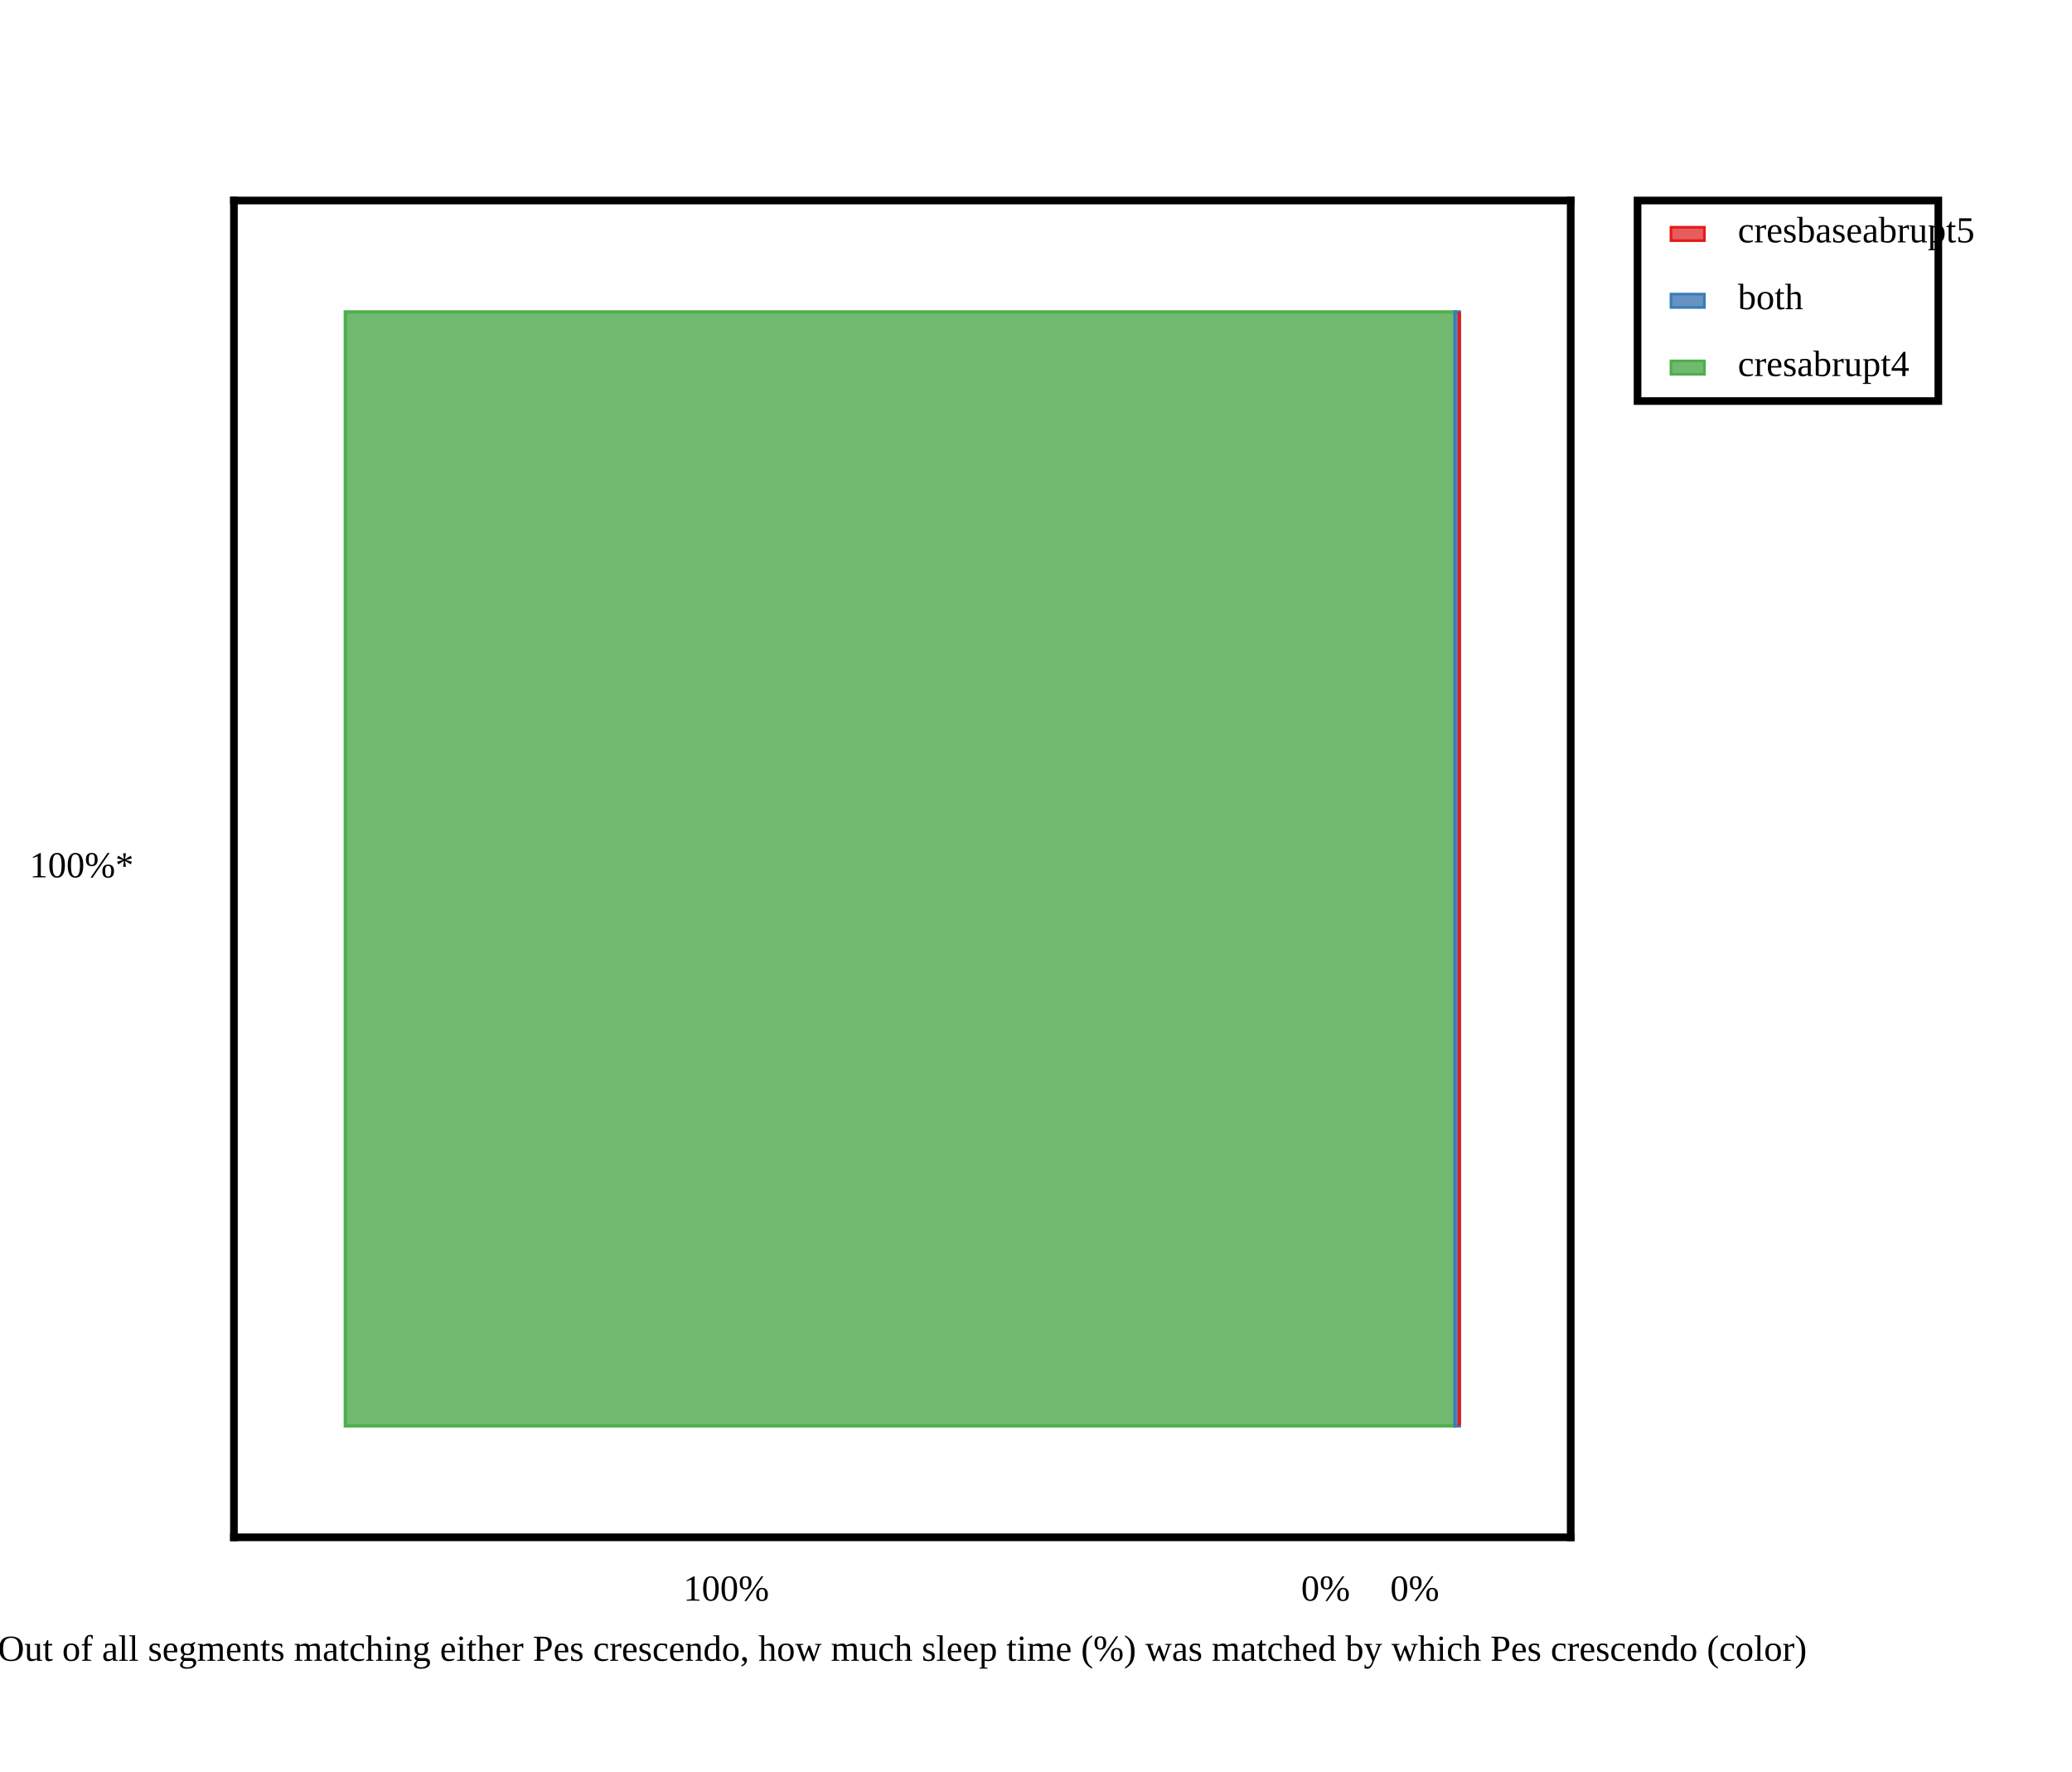
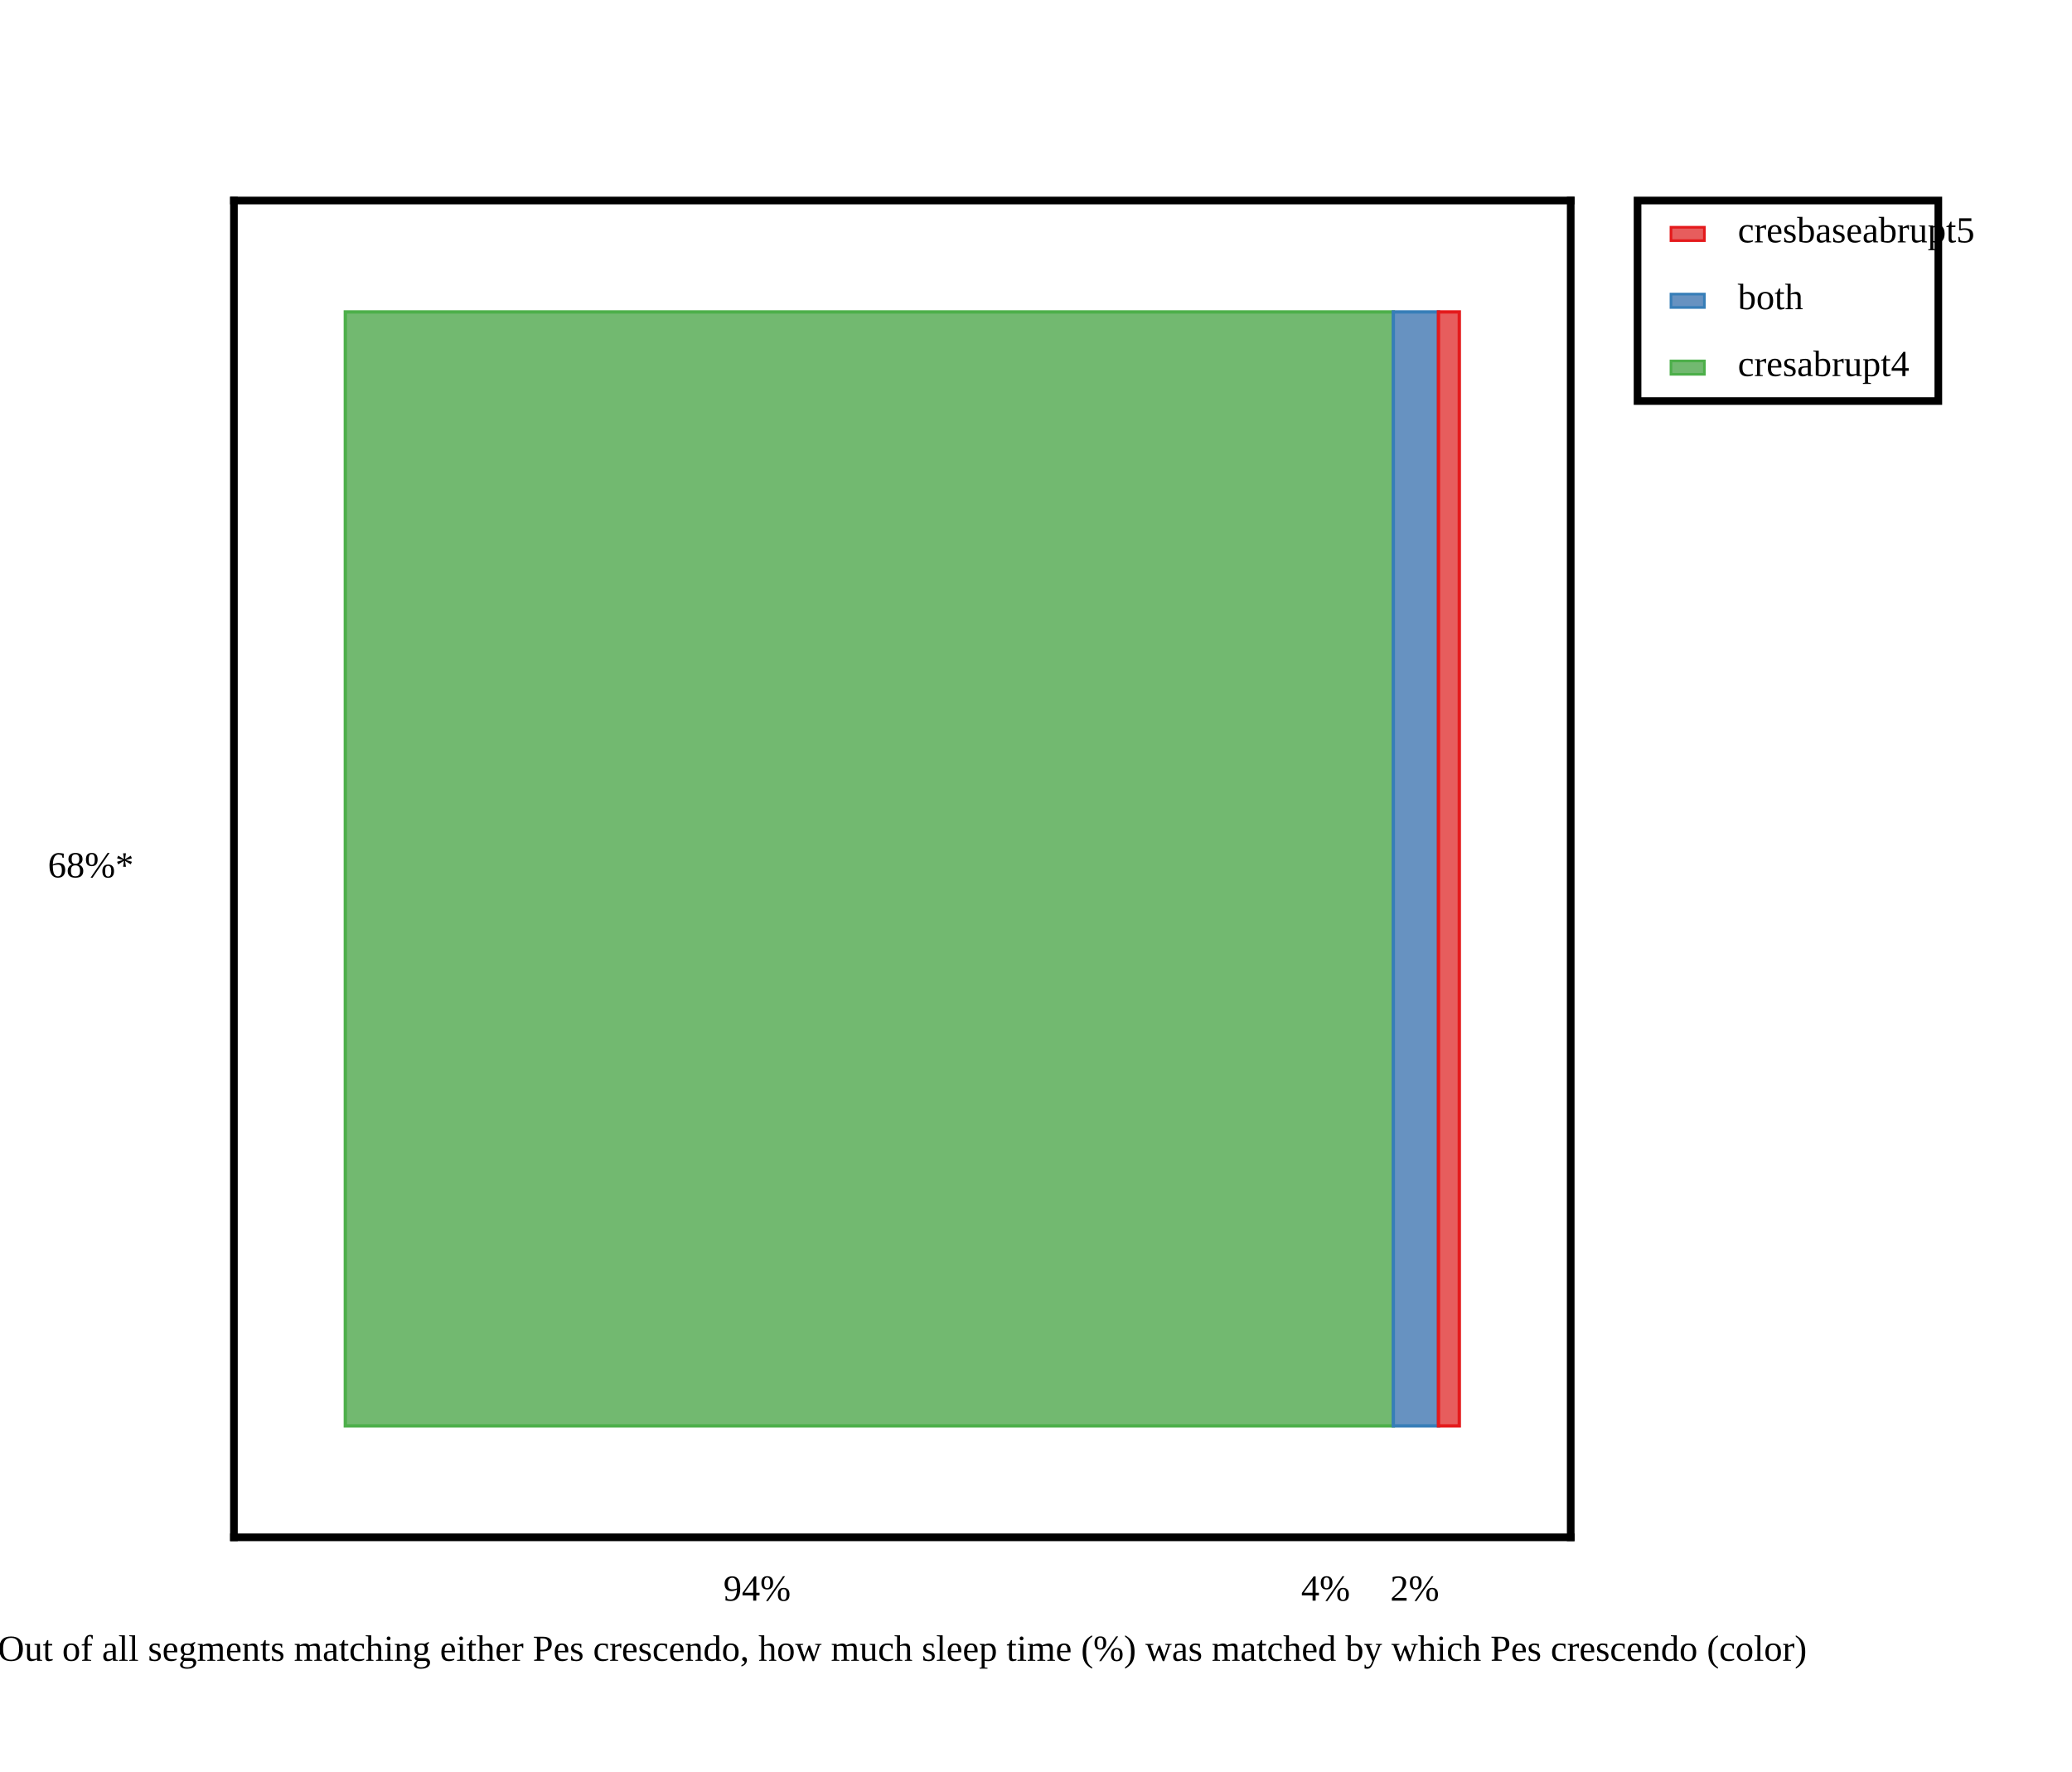
<svg xmlns="http://www.w3.org/2000/svg" height="530" stroke-opacity="1" viewBox="0.0 0.0 620 530.0" font-size="1" width="620" stroke="rgb(0,0,0)" version="1.1">
  <defs />
  <g stroke-linejoin="miter" stroke-opacity="1.0" fill-opacity="0.0" stroke="rgb(0,0,0)" stroke-width="2.293" fill="rgb(0,0,0)" stroke-linecap="square" stroke-miterlimit="10.0">
    <path d="M 70,460 v -400 M 470,460 v -400 " />
  </g>
  <g stroke-linejoin="miter" stroke-opacity="1.0" fill-opacity="1.0" font-size="11.0px" stroke="rgb(0,0,0)" stroke-width="2.293" fill="rgb(0,0,0)" stroke-linecap="butt" stroke-miterlimit="10.0">
-     <text dominant-baseline="middle" transform="matrix(1,0,0,1,40,260)" stroke="none" text-anchor="end">100%*</text>
+     <text dominant-baseline="middle" transform="matrix(1,0,0,1,40,260)" stroke="none" text-anchor="end">68%*</text>
  </g>
  <g stroke-linejoin="miter" stroke-opacity="1.0" fill-opacity="0.0" stroke="rgb(0,0,0)" stroke-width="2.293" fill="rgb(0,0,0)" stroke-linecap="square" stroke-miterlimit="10.0">
    <path d="M 70,460 h 400 M 70,60 h 400 " />
  </g>
  <g stroke-linejoin="miter" stroke-opacity="1.0" fill-opacity="1.0" font-size="11.0px" stroke="rgb(0,0,0)" stroke-width="2.293" fill="rgb(0,0,0)" stroke-linecap="butt" stroke-miterlimit="10.0">
    <text dominant-baseline="text-before-edge" transform="matrix(1,0,0,1,270,490)" stroke="none" text-anchor="middle">Out of all segments matching either Pes crescendo, how much sleep time (%) was matched by which Pes crescendo (color)</text>
  </g>
  <g stroke-linejoin="miter" stroke-opacity="1.0" fill-opacity="1.0" font-size="11.0px" stroke="rgb(0,0,0)" stroke-width="2.293" fill="rgb(0,0,0)" stroke-linecap="butt" stroke-miterlimit="10.0">
-     <text dominant-baseline="text-before-edge" transform="matrix(1,0,0,1,423.3333,472)" stroke="none" text-anchor="middle">0%</text>
+     <text dominant-baseline="text-before-edge" transform="matrix(1,0,0,1,423.3333,472)" stroke="none" text-anchor="middle">2%</text>
  </g>
  <g stroke-linejoin="miter" stroke-opacity="1.0" fill-opacity="1.0" font-size="11.0px" stroke="rgb(0,0,0)" stroke-width="2.293" fill="rgb(0,0,0)" stroke-linecap="butt" stroke-miterlimit="10.0">
-     <text dominant-baseline="text-before-edge" transform="matrix(1,0,0,1,396.6667,472)" stroke="none" text-anchor="middle">0%</text>
+     <text dominant-baseline="text-before-edge" transform="matrix(1,0,0,1,396.6667,472)" stroke="none" text-anchor="middle">4%</text>
  </g>
  <g stroke-linejoin="miter" stroke-opacity="1.0" fill-opacity="1.0" font-size="11.0px" stroke="rgb(0,0,0)" stroke-width="2.293" fill="rgb(0,0,0)" stroke-linecap="butt" stroke-miterlimit="10.0">
-     <text dominant-baseline="text-before-edge" transform="matrix(1,0,0,1,217.3136,472)" stroke="none" text-anchor="middle">100%</text>
+     <text dominant-baseline="text-before-edge" transform="matrix(1,0,0,1,226.5385,472)" stroke="none" text-anchor="middle">94%</text>
  </g>
  <g stroke-linejoin="miter" stroke-opacity="1.0" fill-opacity="1.0" stroke="rgb(77,175,74)" stroke-width="1.0" fill="rgb(114,185,112)" stroke-linecap="butt" stroke-miterlimit="10.0">
    <defs>
      <clipPath id="cresabruptcresbaseabruptmyClip1">
        <path d="M 470,460 l -0,-400 h -400 l -0,400 Z" />
      </clipPath>
    </defs>
    <g clip-path="url(#cresabruptcresbaseabruptmyClip1)">
-       <path d="M 103.333,426.667 v -333.333 h 332.039 v 333.333 Z" />
+       <path d="M 103.333,426.667 v -333.333 h 313.59 v 333.333 Z" />
    </g>
  </g>
  <g stroke-linejoin="miter" stroke-opacity="1.0" fill-opacity="1.0" stroke="rgb(55,126,184)" stroke-width="1.0" fill="rgb(103,146,193)" stroke-linecap="butt" stroke-miterlimit="10.0">
    <defs>
      <clipPath id="cresabruptcresbaseabruptmyClip2">
        <path d="M 470,460 l -0,-400 h -400 l -0,400 Z" />
      </clipPath>
    </defs>
    <g clip-path="url(#cresabruptcresbaseabruptmyClip2)">
-       <path d="M 435.373,426.667 v -333.333 h 1.294 v 333.333 Z" />
+       <path d="M 416.923,426.667 v -333.333 h 13.503 v 333.333 Z" />
    </g>
  </g>
  <g stroke-linejoin="miter" stroke-opacity="1.0" fill-opacity="1.0" stroke="rgb(228,26,28)" stroke-width="1.0" fill="rgb(231,93,93)" stroke-linecap="butt" stroke-miterlimit="10.0">
    <defs>
      <clipPath id="cresabruptcresbaseabruptmyClip3">
        <path d="M 470,460 l -0,-400 h -400 l -0,400 Z" />
      </clipPath>
    </defs>
    <g clip-path="url(#cresabruptcresbaseabruptmyClip3)">
-       <path d="M 436.667,426.667 v -333.333 h 0 v 333.333 Z" />
+       <path d="M 430.425,426.667 v -333.333 h 6.241 v 333.333 Z" />
    </g>
  </g>
  <g stroke-linejoin="miter" stroke-opacity="1.0" fill-opacity="1.0" font-size="11.0px" stroke="rgb(0,0,0)" stroke-width="2.293" fill="rgb(0,0,0)" stroke-linecap="butt" stroke-miterlimit="10.0">
    <text dominant-baseline="text-after-edge" transform="matrix(1,0,0,1,270,40)" stroke="none" text-anchor="middle" />
  </g>
  <g stroke-linejoin="miter" stroke-opacity="1.0" fill-opacity="0.0" stroke="rgb(0,0,0)" stroke-width="2.293" fill="rgb(0,0,0)" stroke-linecap="butt" stroke-miterlimit="10.0">
    <path d="M 580,120 l -0,-60 h -90 l -0,60 Z" />
  </g>
  <g stroke-linejoin="miter" stroke-opacity="1.0" fill-opacity="1.0" font-size="11.0px" stroke="rgb(0,0,0)" stroke-width="2.293" fill="rgb(0,0,0)" stroke-linecap="butt" stroke-miterlimit="10.0">
    <text dominant-baseline="middle" transform="matrix(1,0,0,1,520,110)" stroke="none" text-anchor="start">cresabrupt4</text>
  </g>
  <g stroke-linejoin="miter" stroke-opacity="1.0" fill-opacity="1.0" stroke="rgb(77,175,74)" stroke-width="0.8" fill="rgb(114,185,112)" stroke-linecap="butt" stroke-miterlimit="10.0">
    <path d="M 500,108 l 10,0 v 4 l -10,0 Z" />
  </g>
  <g stroke-linejoin="miter" stroke-opacity="1.0" fill-opacity="1.0" font-size="11.0px" stroke="rgb(0,0,0)" stroke-width="2.293" fill="rgb(0,0,0)" stroke-linecap="butt" stroke-miterlimit="10.0">
    <text dominant-baseline="middle" transform="matrix(1,0,0,1,520,90)" stroke="none" text-anchor="start">both</text>
  </g>
  <g stroke-linejoin="miter" stroke-opacity="1.0" fill-opacity="1.0" stroke="rgb(55,126,184)" stroke-width="0.8" fill="rgb(103,146,193)" stroke-linecap="butt" stroke-miterlimit="10.0">
    <path d="M 500,88 l 10,0 v 4 l -10,0 Z" />
  </g>
  <g stroke-linejoin="miter" stroke-opacity="1.0" fill-opacity="1.0" font-size="11.0px" stroke="rgb(0,0,0)" stroke-width="2.293" fill="rgb(0,0,0)" stroke-linecap="butt" stroke-miterlimit="10.0">
    <text dominant-baseline="middle" transform="matrix(1,0,0,1,520,70)" stroke="none" text-anchor="start">cresbaseabrupt5</text>
  </g>
  <g stroke-linejoin="miter" stroke-opacity="1.0" fill-opacity="1.0" stroke="rgb(228,26,28)" stroke-width="0.8" fill="rgb(231,93,93)" stroke-linecap="butt" stroke-miterlimit="10.0">
    <path d="M 500,68 l 10,0 v 4 l -10,0 Z" />
  </g>
</svg>
